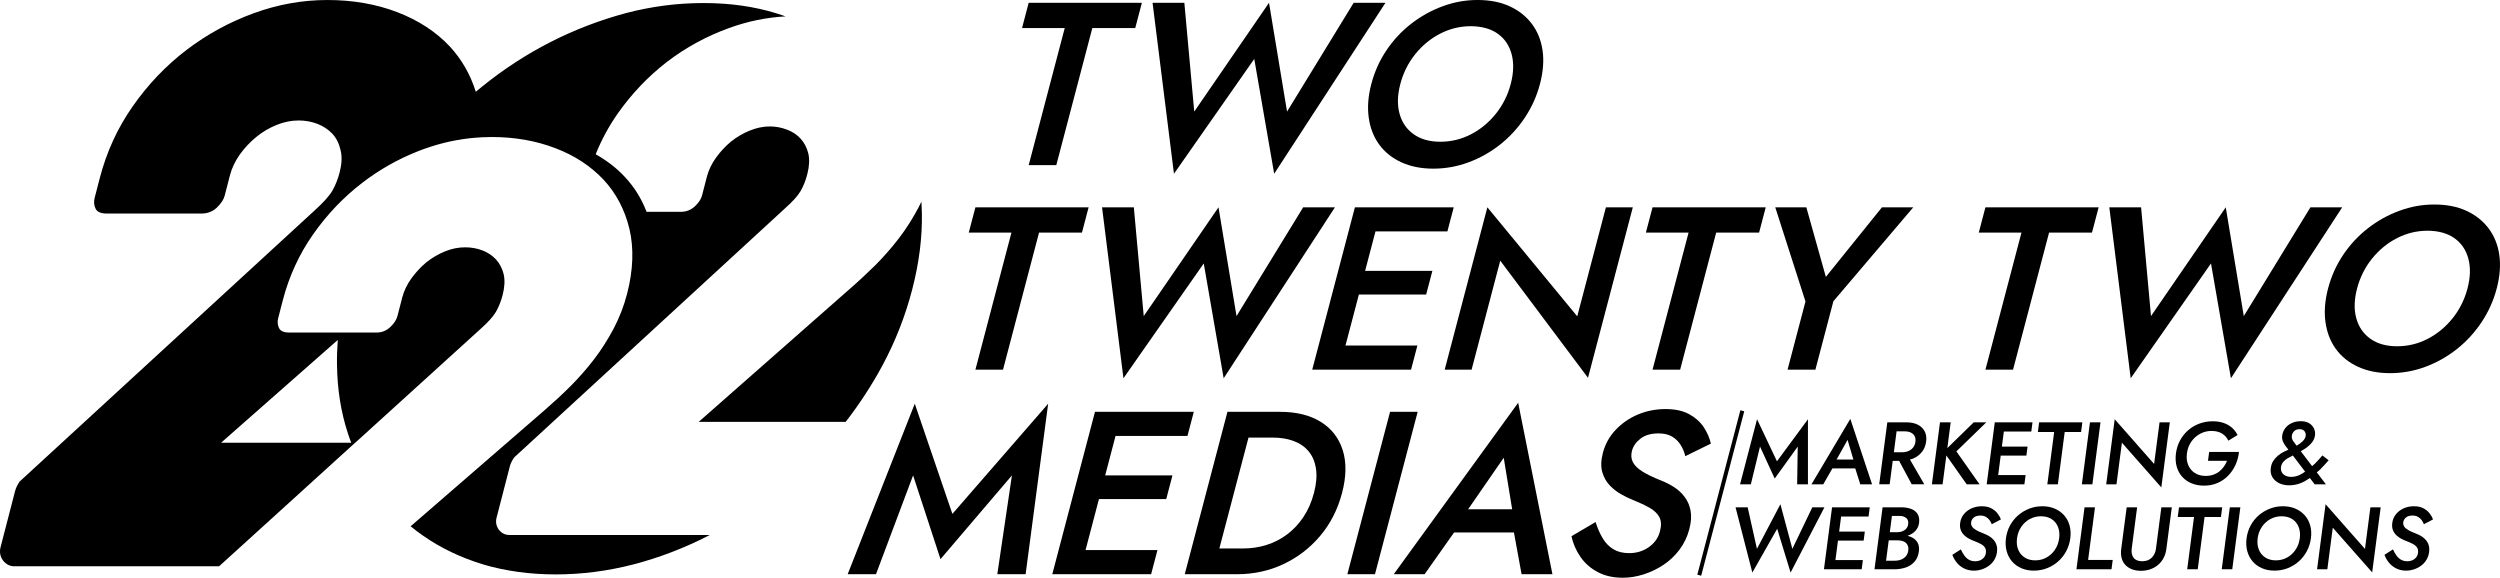
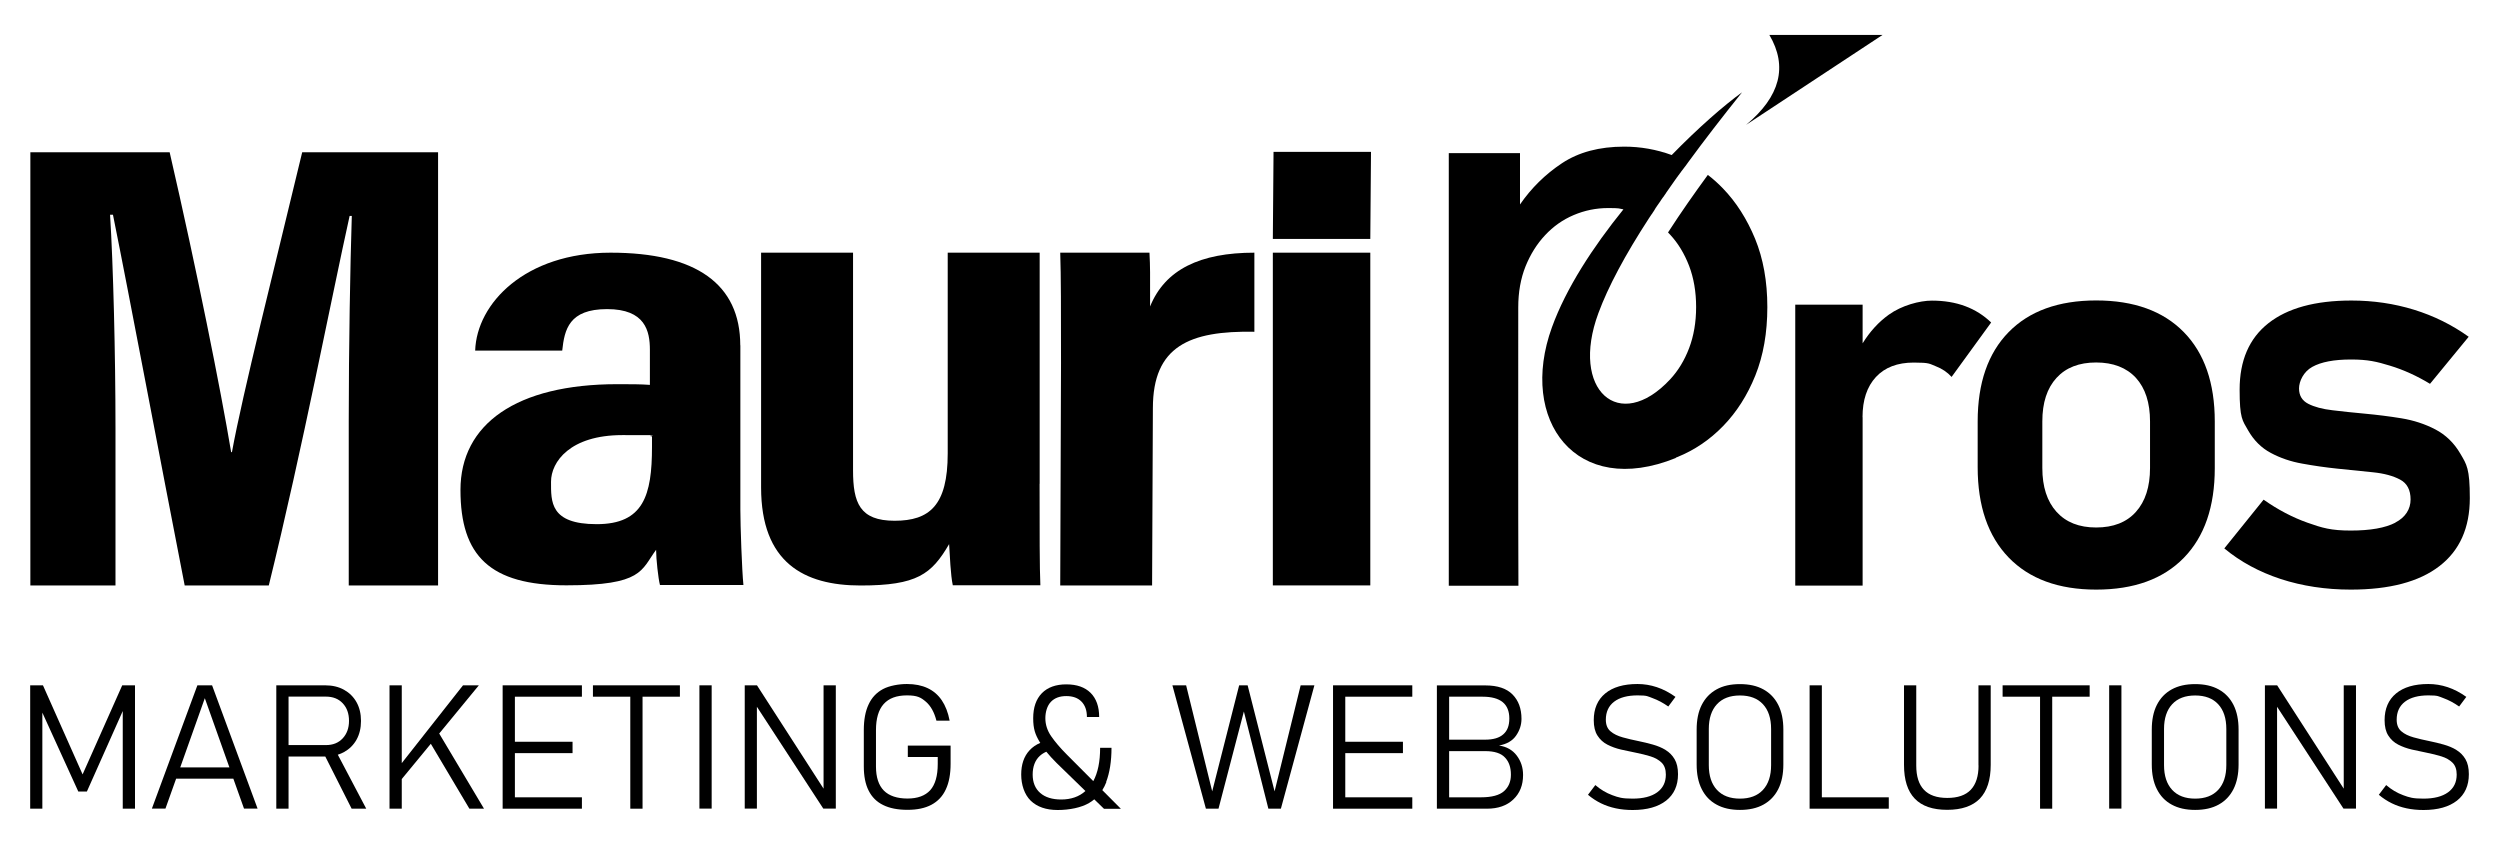
- <svg xmlns="http://www.w3.org/2000/svg" id="Layer_2" viewBox="0 0 2788.42 644.34">
-   <g id="Layer_1-2">
-     <polygon points="1139.95 31.31 1187.56 31.31 1147.36 184.22 1178.15 184.22 1218.35 31.31 1266.21 31.31 1273.63 3.1 1147.36 3.1 1139.95 31.31" />
-     <polygon points="1435.53 124.46 1415.42 3.1 1332.03 124.46 1320.98 3.1 1285.53 3.1 1309.4 193.8 1398.96 65.72 1421.18 193.8 1545.31 3.1 1509.86 3.1 1435.53 124.46" />
-     <path d="M1720.51,56.15c-1.66-11.38-5.67-21.26-12.01-29.63-6.34-8.37-14.59-14.88-24.75-19.54-10.16-4.66-22.06-6.99-35.68-6.99s-26.27,2.33-38.97,6.99c-12.7,4.66-24.41,11.17-35.15,19.54-10.74,8.37-19.93,18.24-27.58,29.63-7.65,11.39-13.27,23.89-16.85,37.52-3.54,13.45-4.5,25.96-2.88,37.52,1.62,11.56,5.5,21.56,11.65,30.01,6.14,8.45,14.37,15.05,24.68,19.79,10.31,4.74,22.19,7.12,35.65,7.12s26.8-2.37,39.52-7.12c12.72-4.74,24.41-11.34,35.09-19.79,10.67-8.45,19.86-18.46,27.55-30.01,7.69-11.55,13.31-24.06,16.85-37.52,3.58-13.62,4.54-26.13,2.88-37.52ZM1668.4,126.91c-7.83,9.75-17.08,17.38-27.75,22.9-10.68,5.52-22.06,8.28-34.13,8.28s-21.79-2.76-29.65-8.28c-7.86-5.52-13.15-13.15-15.84-22.9-2.7-9.74-2.42-20.83.85-33.25s8.81-23.5,16.63-33.25c7.82-9.74,17.12-17.38,27.88-22.9,10.76-5.52,22.1-8.28,34-8.28s22.26,2.76,30.04,8.28c7.77,5.52,12.97,13.16,15.58,22.9,2.61,9.75,2.29,20.83-.98,33.25-3.26,12.42-8.81,23.51-16.63,33.25Z" />
-     <polygon points="1080.52 259.42 1128.13 259.42 1087.93 412.34 1118.72 412.34 1158.92 259.42 1206.79 259.42 1214.2 231.22 1087.94 231.22 1080.52 259.42" />
-     <polygon points="1379.18 352.57 1359.08 231.22 1275.69 352.57 1264.64 231.22 1229.19 231.22 1253.06 421.91 1342.62 293.83 1364.84 421.91 1488.97 231.22 1453.52 231.22 1379.18 352.57" />
-     <polygon points="1530.11 231.22 1511.22 231.22 1463.61 412.34 1482.49 412.34 1493.62 412.34 1573.83 412.34 1580.9 385.43 1500.69 385.43 1515.66 328.51 1590.69 328.51 1597.63 302.11 1522.6 302.11 1534.16 258.13 1614.37 258.13 1621.44 231.22 1541.23 231.22 1530.11 231.22" />
-     <polygon points="1759.21 352.83 1658.96 231.22 1611.35 412.34 1641.36 412.34 1673.33 290.73 1771.2 421.39 1821.19 231.22 1791.18 231.22 1759.21 352.83" />
-     <polygon points="1835.77 259.42 1883.38 259.42 1843.18 412.34 1873.97 412.34 1914.17 259.42 1962.04 259.42 1969.45 231.22 1843.19 231.22 1835.77 259.42" />
-     <polygon points="2036.5 308.84 2014.73 231.22 1980.06 231.22 2013.77 336.27 1993.77 412.34 2024.82 412.34 2044.89 336.01 2134.01 231.22 2099.08 231.22 2036.5 308.84" />
-     <polygon points="2207.07 259.42 2254.68 259.42 2214.48 412.34 2245.27 412.34 2285.47 259.42 2333.34 259.42 2340.75 231.22 2214.48 231.22 2207.07 259.42" />
-     <polygon points="2502.65 352.57 2482.54 231.22 2399.15 352.57 2388.1 231.22 2352.65 231.22 2376.52 421.91 2466.08 293.83 2488.3 421.91 2612.43 231.22 2576.98 231.22 2502.65 352.57" />
-     <path d="M2787.63,284.26c-1.66-11.38-5.67-21.26-12.01-29.63-6.34-8.37-14.59-14.88-24.75-19.54-10.16-4.66-22.06-6.99-35.68-6.99s-26.27,2.33-38.97,6.99c-12.7,4.66-24.41,11.17-35.15,19.54-10.74,8.37-19.93,18.24-27.58,29.63-7.65,11.39-13.27,23.89-16.85,37.52-3.54,13.45-4.5,25.96-2.88,37.52,1.62,11.56,5.5,21.56,11.65,30.01,6.14,8.45,14.37,15.05,24.68,19.79,10.31,4.74,22.19,7.12,35.65,7.12s26.8-2.37,39.52-7.12c12.72-4.74,24.41-11.34,35.09-19.79,10.67-8.45,19.86-18.46,27.55-30.01,7.69-11.55,13.31-24.06,16.85-37.52,3.58-13.62,4.54-26.13,2.88-37.52ZM2735.52,355.03c-7.83,9.75-17.08,17.38-27.75,22.9-10.68,5.52-22.06,8.28-34.13,8.28s-21.79-2.76-29.65-8.28c-7.86-5.52-13.15-13.15-15.84-22.9-2.7-9.74-2.42-20.83.85-33.25,3.26-12.42,8.81-23.5,16.63-33.25,7.82-9.74,17.12-17.38,27.88-22.9,10.76-5.52,22.1-8.28,34-8.28s22.26,2.76,30.04,8.28c7.77,5.52,12.97,13.16,15.58,22.9,2.61,9.75,2.29,20.83-.98,33.25-3.26,12.42-8.81,23.51-16.63,33.25Z" />
-     <polygon points="1062.26 573.18 1020.31 450.28 945.48 640.45 977.05 640.45 1018.44 530.23 1049 623.64 1128.67 530.23 1112.37 640.45 1143.94 640.45 1169.09 450.28 1062.26 573.18" />
-     <polygon points="1240.19 459.33 1221.31 459.33 1173.69 640.45 1192.58 640.45 1203.71 640.45 1283.92 640.45 1290.99 613.54 1210.78 613.54 1225.74 556.62 1300.78 556.62 1307.72 530.23 1232.68 530.23 1244.24 486.24 1324.46 486.24 1331.53 459.33 1251.32 459.33 1240.19 459.33" />
-     <path d="M1473.21,470.59c-12-7.5-27.23-11.26-45.68-11.26h-58.48l-47.61,181.12h58.48c18.46,0,35.66-3.75,51.6-11.26,15.94-7.5,29.62-18.02,41.03-31.57,11.41-13.54,19.52-29.45,24.32-47.74,4.81-18.28,5.06-34.19.78-47.74-4.29-13.54-12.43-24.06-24.43-31.57ZM1453.7,576.8c-5.23,7.76-11.33,14.23-18.3,19.41-6.97,5.18-14.59,9.06-22.86,11.64-8.27,2.59-16.89,3.88-25.86,3.88h-26.65l32.51-123.68h26.65c8.97,0,16.91,1.29,23.82,3.88,6.91,2.59,12.49,6.47,16.73,11.64,4.24,5.17,6.94,11.64,8.09,19.41,1.15,7.76.39,16.73-2.29,26.91-2.68,10.18-6.63,19.15-11.86,26.91Z" />
-     <polygon points="1502.81 640.45 1533.61 640.45 1581.22 459.33 1550.43 459.33 1502.81 640.45" />
-     <path d="M1554.56,640.45h34.41l32.87-46.57h66.75l8.53,46.57h34.41l-38.22-191.21-138.76,191.21ZM1686.62,568.01h-49.11l39.69-57.44,9.42,57.44Z" />
-     <path d="M1885.63,569.56c-1.13-5.86-3.36-11-6.69-15.39-3.33-4.4-7.33-8.06-11.99-11-4.66-2.93-9.42-5.34-14.27-7.24-8.76-3.45-15.72-6.81-20.89-10.09-5.18-3.27-8.7-6.77-10.57-10.48-1.87-3.71-2.2-7.89-.97-12.55,1.36-5.17,4.53-9.7,9.52-13.58,4.99-3.88,11.71-5.82,20.16-5.82,6.04,0,11.03,1.16,14.99,3.49,3.96,2.33,7.15,5.43,9.58,9.32,2.43,3.88,4.17,8.07,5.24,12.55l28.51-13.97c-1.43-6.38-4.09-12.5-7.98-18.37-3.89-5.86-9.31-10.69-16.24-14.49-6.94-3.79-15.75-5.69-26.45-5.69s-21.1,2.03-30.71,6.08c-9.6,4.05-17.87,9.75-24.8,17.08-6.93,7.33-11.66,15.83-14.2,25.49-2.22,8.45-2.48,15.65-.76,21.61,1.71,5.95,4.53,10.96,8.47,15.01,3.94,4.06,8.31,7.42,13.13,10.09,4.82,2.68,9.26,4.79,13.34,6.34,6.86,2.76,12.81,5.56,17.84,8.41,5.03,2.85,8.65,6.3,10.86,10.35,2.21,4.05,2.43,9.44.66,16.17-1.86,7.08-5.97,12.85-12.32,17.34-6.36,4.49-13.67,6.73-21.95,6.73-6.9,0-12.74-1.42-17.51-4.27-4.77-2.85-8.76-6.9-11.94-12.16-3.19-5.26-5.86-11.34-8.01-18.24l-26.92,15.78c1.79,8.28,5.12,15.96,9.99,23.03,4.87,7.07,11.27,12.72,19.22,16.95,7.95,4.22,17.26,6.34,27.96,6.34,7.76,0,15.55-1.25,23.37-3.75,7.81-2.5,15.17-6.04,22.07-10.61,6.89-4.57,12.86-10.22,17.91-16.95,5.04-6.73,8.68-14.32,10.9-22.77,2.09-7.93,2.56-14.83,1.43-20.7Z" />
-     <path d="M246.56,493.83h145.21c-1.36-3.4-2.64-7.11-3.8-10.67-7.7-23.45-11.71-48.83-12.09-75.84-.18-9.22.17-18.6.87-28.14l-130.19,114.64ZM396.09,493.83h0l-151.7,137.77H16.1c-5.12,0-9.38-2.1-12.74-6.47-3.19-4.37-4.14-9.38-2.72-14.88l16.06-62.09c1-3.88,2.77-7.6,5.29-11.16L350.86,234.79c9.62-8.73,16.31-16.01,19.78-21.99,3.51-6.14,6.23-12.94,8.19-20.54,2.43-9.38,2.84-17.79,1-24.9-1.64-7.28-4.69-13.42-9.2-18.27-4.67-4.85-10.15-8.41-16.69-11-6.42-2.43-13.45-3.72-20.81-3.72-8.32,0-16.43,1.62-24.67,5.01-8.04,3.23-15.78,7.76-22.68,13.42-6.91,5.66-13.1,12.29-18.35,19.57-5.13,7.44-8.85,15.04-10.86,22.8l-5.94,22.96c-1.17,4.53-4.06,8.89-8.75,13.42-4.65,4.37-10.36,6.63-17.08,6.63h-105.66c-6.88,0-11.03-1.94-12.62-5.66-1.76-3.72-2.04-7.6-.95-11.8l5.6-21.67c7.57-29.27,19.79-56.11,36.79-80.36,17.04-24.42,37.05-45.44,60.18-63.06,22.93-17.46,47.89-31.05,74.94-40.91,27.05-9.86,54.4-14.71,82.25-14.71s54.38,4.53,77.82,13.58c23.59,9.06,43.18,21.83,58.61,38.32,13.13,14.23,22.87,31.05,28.9,50.45,2.26-1.94,4.48-3.72,6.71-5.5,24.11-19.57,49.71-36.22,76.64-49.96,26.93-13.74,54.98-24.42,83.73-32.18,28.86-7.6,57.68-11.32,86.98-11.32s55.87,3.72,80.8,11.32c3.71,1.13,7.22,2.43,10.77,3.56-21.43,1.13-42.57,5.5-63.42,13.1-24.92,9.06-47.83,21.51-68.78,37.51-21.19,16.33-39.46,35.57-55.11,57.73-9.92,14.23-18.18,29.43-24.56,45.44,12.57,7.11,23.52,15.52,32.78,25.55,10.4,11.16,18.42,24.09,23.95,38.65h38.26c6.08,0,11.27-2.1,15.68-6.14,4.25-4.04,6.89-8.08,7.94-12.13l5.44-21.02c1.88-7.28,5.28-14.23,10.08-21.02,4.76-6.63,10.31-12.61,16.65-17.95,6.46-5.17,13.43-9.22,20.95-12.29,7.36-3.07,14.98-4.69,22.51-4.69,6.72,0,13.11,1.29,19.09,3.56,5.98,2.26,11.07,5.5,15.18,10.03,4.11,4.53,7.01,10.03,8.66,16.65,1.49,6.63,1.12,14.23-1.14,22.96-1.8,6.95-4.19,13.1-7.41,18.76-3.18,5.5-9.22,12.13-18.15,20.05l-301.21,276.99c-2.48,3.4-4.16,6.79-5.04,10.19l-14.76,57.08c-1.3,5.01-.39,9.54,2.57,13.58,3,3.88,6.98,5.82,11.78,5.82h223.49l-1.29.65c-26.97,13.91-54.87,24.58-83.89,32.18-28.82,7.44-57.8,11.16-86.62,11.16s-56.19-3.72-81.16-11.16c-24.77-7.6-47.31-18.27-67.08-32.18-4.77-3.23-9.29-6.79-13.65-10.35l149.61-129.68c9.7-8.41,19.36-17.3,28.63-26.52,9.31-9.38,18.15-19.4,26.35-30.08,8.2-10.67,15.29-21.99,21.79-34.12,6.34-12.13,11.44-25.06,15-38.81,6.9-26.68,7.69-50.77,2.68-72.28-5.16-21.51-14.81-39.94-28.97-55.14-14.2-15.04-31.96-26.84-53.68-35.09-21.56-8.25-45.29-12.45-71.22-12.45-3.84,0-7.73.16-11.61.32h-.32l-.68.16h-2.08l-.2.16h-1.76l-1,.16h-1.12l-.36.16h-1.12l-.52.16h-.96l-1,.16h-1.12l-.84.16h-.32l-.68.16h-.48l-.52.16h-.96l-.84.16h-.16l-1,.16h0l-1,.16h-.32l-.84.16h-.32l-.68.16h-.48l-.52.16h-.64l-.2.16-1,.16h0l-1,.16h-.16l-.84.16h-.32l-.68.16-1,.16h0l-.68.16h-.32l-.84.16h-.16l-1.04.32h0l-1,.16h-.16l-.84.16-.36.16h-.64l-.52.16-.52.16-.68.16h-.16l-1,.16-.04.16-1,.16h0l-1,.16-1.04.32-.36.16h-.64l-.52.16-.36.16-.84.16-.2.16-1,.16h0l-1.04.32h0l-.84.16-.36.16-.68.16-.52.16-.52.16-.68.16-.36.16-.68.16h-.16l-1.04.32h0l-1.04.32h-.16l-.72.32-.52.16-.52.16-.52.16-.52.16-.68.16-.2.16-1,.16-.04.16-1.04.32h0l-.88.32h-.32l-.72.32-.52.16-.52.16-.52.16-.36.16-.88.32h-.16l-.88.32h-.16l-.2.16h-.16l-.2.16h-.32l-.2.16h-.16l-.2.16h-.32l-.2.16h-.16l-.2.16h-.32l-.2.16h-.16l-.2.16h-.16l-.2.16h-.32l-.2.16h-.16l-.2.16h-.16l-.2.16h-.32l-.2.16h-.16l-.2.16h-.16l-.2.16h-.32l-.2.16h-.16l-.2.16h-.16l-.2.16h-.32l-.2.16h0c-21.79,8.73-42.05,20.21-60.82,34.6-21.15,16.17-39.42,35.41-55.11,57.73-15.49,22.15-26.81,46.73-33.76,73.57l-5.14,19.89c-1,3.88-.64,7.44.88,10.83,1.52,3.4,5.39,5.17,11.63,5.17h96.86c6.08,0,11.23-1.94,15.68-6.14,4.25-4.04,6.89-8.08,7.94-12.13l5.44-21.02c1.84-7.11,5.28-14.23,10.08-21.02,4.76-6.63,10.31-12.61,16.65-17.95,6.46-5.17,13.43-9.22,20.95-12.29,7.52-3.07,14.94-4.53,22.46-4.53,6.72,0,13.16,1.13,19.13,3.4,5.98,2.26,11.02,5.66,15.18,10.03,4.11,4.53,7.01,10.03,8.66,16.65,1.49,6.63,1.08,14.39-1.14,22.96-1.8,6.95-4.19,13.1-7.41,18.76-3.18,5.5-9.22,12.13-18.15,20.05l-138.72,125.96ZM1027.73,224.92c.19,4.2.35,8.57.5,12.94.5,27.17-3.14,55.46-10.66,84.57-7.61,29.43-18.61,57.73-33.16,84.89-12.01,22.31-25.78,43.34-41.17,63.22h-163.94l168.3-148.12c9.7-8.41,19.2-17.3,28.63-26.52,9.31-9.38,18.15-19.4,26.35-30.08,8.2-10.67,15.29-21.99,21.79-34.12,1.23-2.26,2.29-4.53,3.36-6.79h0Z" />
-     <polygon points="1963.07 498.12 1979.45 533.77 2005.13 498.12 2004.48 540.18 2016.52 540.18 2016.53 467.61 1981.96 514.51 1959.75 467.61 1940.79 540.18 1952.83 540.18 1963.07 498.12" />
-     <path d="M2020.48,540.18h13.13l10.2-17.77h25.47l5.61,17.77h13.13l-24.24-72.97-43.31,72.97ZM2067.22,512.53h-18.74l12.24-21.92,6.49,21.92Z" />
-     <path d="M2143.82,503.85c2.46-3.23,3.98-7.01,4.54-11.36.57-4.34.04-8.11-1.59-11.31-1.62-3.19-4.18-5.68-7.66-7.46-3.49-1.78-7.73-2.67-12.74-2.67h-21.32l-9.03,69.12h11.65l3.42-26.17h7.12l14.05,26.17h14.02l-15.98-27.6c1.31-.38,2.67-.68,3.9-1.23,3.95-1.78,7.16-4.28,9.62-7.5ZM2128.67,503.05c-2.13.92-4.51,1.38-7.14,1.38h-9.18l3.04-23.3h9.18c2.63,0,4.89.46,6.79,1.38,1.89.92,3.27,2.24,4.17,3.95.89,1.71,1.18,3.82.86,6.32-.32,2.44-1.15,4.53-2.5,6.27-1.35,1.75-3.08,3.08-5.21,4Z" />
-     <polygon points="2193.58 540.18 2207.9 540.18 2182.08 503.45 2215.44 471.06 2201.42 471.06 2171.99 499.77 2175.74 471.06 2163.8 471.06 2154.77 540.18 2166.71 540.18 2170.92 508.01 2193.58 540.18" />
-     <polygon points="2227.34 540.18 2257.95 540.18 2259.3 529.91 2228.69 529.91 2231.53 508.19 2260.16 508.19 2261.48 498.12 2232.84 498.12 2235.03 481.33 2265.65 481.33 2266.98 471.06 2236.37 471.06 2232.13 471.06 2224.92 471.06 2215.89 540.18 2223.1 540.18 2227.34 540.18" />
-     <polygon points="2274.39 471.06 2272.99 481.82 2291.15 481.82 2283.53 540.18 2295.28 540.18 2302.91 481.82 2321.18 481.82 2322.58 471.06 2274.39 471.06" />
-     <polygon points="2342.82 471.06 2331.07 471.06 2322.04 540.18 2333.79 540.18 2342.82 471.06" />
-     <polygon points="2420.14 471.06 2408.69 471.06 2402.62 517.47 2358.68 467.61 2349.19 540.18 2360.65 540.18 2366.71 493.77 2410.66 543.64 2420.14 471.06" />
-     <path d="M2444.34,539.05c4.18,1.75,8.88,2.62,14.07,2.62,5.46,0,10.48-1,15.06-3.01,4.58-2.01,8.54-4.75,11.89-8.24,3.35-3.49,6.04-7.49,8.08-12,2.04-4.51,3.33-9.3,3.85-14.37h-33.27l-1.29,9.88h21.24c-.9,2.3-2.07,4.48-3.52,6.52-1.45,2.04-3.17,3.85-5.15,5.43s-4.25,2.8-6.8,3.66c-2.55.86-5.37,1.28-8.47,1.28-4.54,0-8.48-1.05-11.83-3.16-3.34-2.11-5.84-5.05-7.48-8.84-1.64-3.79-2.14-8.18-1.49-13.18.66-5.07,2.32-9.46,4.98-13.18,2.65-3.72,5.93-6.61,9.82-8.69,3.89-2.07,8.07-3.11,12.55-3.11,4.81,0,8.77.99,11.91,2.96,3.13,1.97,5.43,4.61,6.91,7.9l10.31-6.32c-1.62-3.22-3.75-5.97-6.38-8.25-2.63-2.27-5.71-4.01-9.24-5.23-3.53-1.22-7.56-1.83-12.11-1.83-5.2,0-10.13.86-14.8,2.57-4.67,1.71-8.84,4.16-12.51,7.36-3.67,3.19-6.7,6.98-9.08,11.36-2.38,4.38-3.92,9.2-4.61,14.47-.69,5.27-.43,10.11.77,14.52,1.2,4.41,3.22,8.23,6.06,11.45,2.84,3.23,6.34,5.71,10.53,7.45Z" />
-     <path d="M2584.13,526.84c1.32-1.19,2.75-2.2,4.01-3.49,3.23-3.32,6.28-6.67,9.16-10.02l-7.01-5.33c-2.65,3.16-5.38,6.17-8.19,9.04-1.06,1.08-2.17,1.89-3.25,2.88l-12.63-16.6c1.76-1.05,3.57-2.1,5.05-3.11,2.1-1.45,3.9-2.93,5.42-4.44,1.51-1.51,2.73-3.09,3.63-4.74.9-1.65,1.48-3.42,1.73-5.33.37-2.76,0-5.35-1.11-7.75-1.1-2.4-2.89-4.36-5.35-5.88-2.47-1.51-5.61-2.27-9.43-2.27s-7.02.69-10,2.07c-2.99,1.38-5.4,3.29-7.27,5.73-1.86,2.43-3,5.17-3.39,8.2-.31,2.44-.03,4.67.85,6.71.89,2.04,2,3.9,3.37,5.58,1,1.24,1.84,2.34,2.67,3.45-1.84.79-3.7,1.65-5.65,2.67-2.19,1.15-4.26,2.55-6.22,4.2-1.96,1.65-3.65,3.57-5.05,5.78-1.41,2.21-2.31,4.79-2.7,7.75-.52,4.02.09,7.47,1.86,10.37,1.75,2.9,4.28,5.12,7.56,6.67,3.29,1.54,6.94,2.32,10.96,2.32,4.61,0,8.96-.82,13.05-2.47,3.59-1.44,6.94-3.44,10.17-5.67l5.35,7.05h12.54l-10.16-13.34ZM2558.94,480.79c1.53-1.42,3.55-2.12,6.06-2.12,1.65,0,2.98.35,4.01,1.04,1.03.69,1.78,1.6,2.26,2.72.48,1.12.63,2.4.43,3.85-.27,2.04-1.56,4.17-3.89,6.37-1.64,1.55-3.82,3.03-6.26,4.47-1.23-1.66-2.5-3.37-3.52-4.76-1.48-2.01-2.09-4.07-1.82-6.17.29-2.17,1.2-3.97,2.73-5.38ZM2564.62,529.91c-3,1.32-6.02,1.98-9.05,1.98-2.5,0-4.65-.44-6.44-1.33-1.8-.89-3.14-2.16-4.05-3.8-.9-1.64-1.21-3.52-.94-5.63.3-2.3,1.13-4.26,2.5-5.88,1.36-1.61,3.04-3.01,5.04-4.2,1.83-1.08,3.74-2.06,5.71-2.98l13.67,18.01c-2.14,1.42-4.26,2.87-6.44,3.82Z" />
-     <polygon points="1999.15 612.16 1985.8 562.4 1959.64 612.16 1949.3 565.85 1935.77 565.85 1954.51 638.63 1982.22 589.75 1997.17 638.63 2034.91 565.85 2021.39 565.85 1999.15 612.16" />
-     <polygon points="2050.62 565.85 2043.41 565.85 2034.37 634.97 2041.59 634.97 2045.83 634.97 2076.44 634.97 2077.79 624.7 2047.18 624.7 2050.01 602.98 2078.65 602.98 2079.97 592.91 2051.33 592.91 2053.52 576.12 2084.13 576.12 2085.47 565.85 2054.86 565.85 2050.62 565.85" />
-     <path d="M2134.68,600.71c-2.01-1.43-4.4-2.43-7.07-3.16.12-.04.26-.05.38-.1,3.49-1.25,6.33-3.08,8.52-5.48,2.19-2.4,3.51-5.32,3.96-8.74.51-3.95,0-7.21-1.54-9.78-1.54-2.57-3.9-4.48-7.06-5.73-3.16-1.25-6.92-1.88-11.25-1.88h-20.84l-9.03,69.12h22.02c4.87,0,9.26-.71,13.17-2.12,3.9-1.41,7.12-3.6,9.64-6.57,2.53-2.96,4.09-6.71,4.69-11.26.42-3.29.14-6.12-.87-8.49-1.01-2.37-2.58-4.31-4.72-5.83ZM2118.59,575.43c3.22,0,5.75.79,7.59,2.37,1.83,1.58,2.56,3.82,2.18,6.71-.25,1.91-.93,3.54-2.02,4.89-1.1,1.35-2.51,2.39-4.25,3.11-1.74.72-3.7,1.09-5.87,1.09h-8.39l2.37-18.17h8.39ZM2125.86,620.26c-1.4,1.71-3.18,3-5.34,3.85-2.15.86-4.55,1.28-7.18,1.28h-9.68l2.97-22.71h9.67c1.98,0,3.76.21,5.35.64,1.59.43,2.93,1.12,4.02,2.07,1.09.95,1.89,2.14,2.4,3.56.51,1.42.64,3.04.4,4.89-.33,2.57-1.21,4.71-2.62,6.42Z" />
-     <path d="M2208.89,575.04c2.3,0,4.27.44,5.89,1.33,1.63.89,3.01,2.07,4.13,3.55,1.13,1.48,2.01,3.08,2.64,4.79l10.17-5.33c-.87-2.44-2.19-4.77-3.97-7.01s-4.09-4.08-6.92-5.53c-2.84-1.45-6.31-2.17-10.38-2.17s-7.95.77-11.42,2.32c-3.46,1.55-6.32,3.72-8.6,6.52-2.28,2.8-3.66,6.04-4.13,9.73-.43,3.23-.16,5.97.79,8.25.96,2.27,2.28,4.18,3.99,5.73,1.7,1.55,3.55,2.83,5.52,3.85,1.98,1.02,3.78,1.83,5.41,2.42,2.76,1.05,5.17,2.12,7.23,3.21,2.07,1.09,3.62,2.4,4.67,3.95,1.05,1.55,1.4,3.6,1.07,6.17-.36,2.7-1.63,4.91-3.83,6.62-2.19,1.71-4.87,2.57-8.03,2.57-2.63,0-4.93-.54-6.9-1.63-1.97-1.09-3.69-2.63-5.17-4.64-1.48-2.01-2.81-4.33-3.98-6.96l-9.47,6.02c1.1,3.16,2.76,6.09,4.97,8.79,2.21,2.7,4.94,4.86,8.19,6.47,3.24,1.61,6.9,2.42,10.99,2.42,2.97,0,5.87-.48,8.73-1.43,2.86-.95,5.48-2.3,7.89-4.05,2.4-1.74,4.39-3.9,5.98-6.47,1.59-2.57,2.59-5.46,3.01-8.69.39-3.03.23-5.66-.5-7.9-.73-2.24-1.84-4.2-3.33-5.88-1.5-1.68-3.21-3.08-5.14-4.2-1.92-1.12-3.86-2.04-5.81-2.77-3.52-1.32-6.34-2.6-8.48-3.85-2.14-1.25-3.66-2.58-4.56-4-.9-1.42-1.23-3.01-1-4.79.26-1.98,1.24-3.7,2.94-5.18,1.71-1.48,4.17-2.22,7.4-2.22Z" />
-     <path d="M2302.29,574.79c-2.85-3.19-6.32-5.68-10.43-7.46-4.11-1.78-8.77-2.67-13.97-2.67s-9.9.89-14.52,2.67c-4.61,1.78-8.75,4.26-12.43,7.46-3.68,3.19-6.68,6.96-9.04,11.31-2.34,4.34-3.86,9.12-4.54,14.32-.67,5.14-.41,9.91.8,14.32,1.2,4.41,3.19,8.23,5.95,11.45,2.77,3.23,6.25,5.74,10.42,7.56,4.17,1.81,8.83,2.71,13.96,2.71s10.11-.9,14.72-2.71c4.62-1.81,8.75-4.33,12.39-7.56,3.65-3.22,6.65-7.04,9-11.45,2.35-4.41,3.86-9.18,4.54-14.32.68-5.2.41-9.97-.8-14.32-1.21-4.34-3.24-8.11-6.07-11.31ZM2292.05,613.1c-2.5,3.72-5.64,6.63-9.44,8.74-3.8,2.11-8,3.16-12.6,3.16s-8.45-1.05-11.74-3.16c-3.28-2.11-5.68-5.02-7.2-8.74-1.53-3.72-1.97-7.95-1.36-12.69.62-4.74,2.17-8.97,4.67-12.69,2.49-3.72,5.66-6.63,9.48-8.74,3.83-2.1,8.02-3.16,12.56-3.16s8.63,1.06,11.88,3.16c3.25,2.11,5.62,5.02,7.11,8.74,1.49,3.72,1.92,7.95,1.31,12.69-.62,4.74-2.18,8.97-4.67,12.69Z" />
-     <polygon points="2336.68 565.85 2325.03 565.85 2315.99 634.97 2355.1 634.97 2356.46 624.51 2329.02 624.51 2336.68 565.85" />
-     <path d="M2404.74,611.77c-.56,4.28-2.16,7.72-4.81,10.32-2.65,2.6-6.17,3.9-10.59,3.9s-7.68-1.3-9.61-3.9c-1.94-2.6-2.62-6.04-2.06-10.32l6-45.92h-11.65l-6.07,46.41c-.5,3.82-.35,7.23.44,10.22.8,3,2.19,5.55,4.19,7.65,1.99,2.11,4.46,3.72,7.41,4.84,2.95,1.12,6.27,1.68,9.95,1.68s7.16-.56,10.39-1.68c3.24-1.12,6.12-2.73,8.63-4.84,2.51-2.11,4.57-4.66,6.18-7.65,1.61-3,2.67-6.4,3.16-10.22l6.06-46.41h-11.65l-6,45.92Z" />
-     <polygon points="2428.98 576.62 2447.15 576.62 2439.52 634.97 2451.28 634.97 2458.9 576.62 2477.17 576.62 2478.58 565.85 2430.39 565.85 2428.98 576.62" />
-     <polygon points="2478.04 634.97 2489.79 634.97 2498.82 565.85 2487.07 565.85 2478.04 634.97" />
-     <path d="M2570.68,574.79c-2.85-3.19-6.32-5.68-10.43-7.46-4.12-1.78-8.78-2.67-13.97-2.67s-9.91.89-14.52,2.67c-4.61,1.78-8.76,4.26-12.44,7.46-3.67,3.19-6.68,6.96-9.03,11.31-2.34,4.34-3.86,9.12-4.54,14.32-.67,5.14-.41,9.91.79,14.32,1.2,4.41,3.19,8.23,5.96,11.45,2.77,3.23,6.25,5.74,10.42,7.56,4.17,1.81,8.82,2.71,13.96,2.71s10.1-.9,14.72-2.71c4.61-1.81,8.75-4.33,12.39-7.56,3.64-3.22,6.64-7.04,9-11.45,2.35-4.41,3.87-9.18,4.54-14.32.68-5.2.42-9.97-.79-14.32-1.21-4.34-3.24-8.11-6.07-11.31ZM2560.43,613.1c-2.49,3.72-5.64,6.63-9.44,8.74-3.8,2.11-8,3.16-12.6,3.16s-8.45-1.05-11.73-3.16c-3.28-2.11-5.68-5.02-7.2-8.74-1.52-3.72-1.97-7.95-1.35-12.69.62-4.74,2.17-8.97,4.67-12.69,2.49-3.72,5.66-6.63,9.48-8.74,3.83-2.1,8.01-3.16,12.56-3.16s8.63,1.06,11.88,3.16c3.25,2.11,5.61,5.02,7.1,8.74,1.49,3.72,1.93,7.95,1.31,12.69-.62,4.74-2.17,8.97-4.67,12.69Z" />
-     <polygon points="2637.81 612.26 2593.87 562.4 2584.38 634.97 2595.84 634.97 2601.9 588.56 2645.85 638.43 2655.33 565.85 2643.87 565.85 2637.81 612.26" />
-     <path d="M2705.5,602.04c-1.49-1.68-3.2-3.08-5.12-4.2-1.93-1.12-3.87-2.04-5.81-2.77-3.52-1.32-6.34-2.6-8.48-3.85-2.14-1.25-3.66-2.58-4.56-4-.9-1.42-1.23-3.01-1-4.79.26-1.98,1.24-3.7,2.94-5.18,1.71-1.48,4.17-2.22,7.4-2.22,2.3,0,4.27.44,5.89,1.33,1.63.89,3.01,2.07,4.13,3.55,1.12,1.48,2,3.08,2.63,4.79l10.17-5.33c-.86-2.44-2.19-4.77-3.97-7.01s-4.09-4.08-6.92-5.53c-2.84-1.45-6.3-2.17-10.38-2.17s-7.95.77-11.41,2.32c-3.46,1.55-6.33,3.72-8.6,6.52-2.28,2.8-3.66,6.04-4.14,9.73-.41,3.23-.15,5.97.8,8.25s2.29,4.18,3.99,5.73c1.7,1.55,3.55,2.83,5.52,3.85,1.98,1.02,3.78,1.83,5.42,2.42,2.75,1.05,5.16,2.12,7.23,3.21,2.06,1.09,3.61,2.4,4.66,3.95,1.05,1.55,1.4,3.6,1.07,6.17-.36,2.7-1.63,4.91-3.83,6.62-2.19,1.71-4.87,2.57-8.03,2.57-2.63,0-4.93-.54-6.9-1.63-1.97-1.09-3.69-2.63-5.17-4.64-1.48-2.01-2.81-4.33-3.97-6.96l-9.48,6.02c1.1,3.16,2.76,6.09,4.97,8.79,2.22,2.7,4.95,4.86,8.19,6.47,3.24,1.61,6.91,2.42,10.99,2.42,2.97,0,5.87-.48,8.73-1.43,2.86-.95,5.49-2.3,7.89-4.05,2.4-1.74,4.39-3.9,5.98-6.47,1.58-2.57,2.59-5.46,3.01-8.69.4-3.03.23-5.66-.5-7.9-.73-2.24-1.84-4.2-3.33-5.88Z" />
-     <polyline points="1945.47 458.74 1941.15 457.61 1893.14 641 1897.46 642.13" />
-   </g>
+ <svg xmlns="http://www.w3.org/2000/svg" id="Layer_2" version="1.1" viewBox="0 0 2857.4 965.6">
+   <path d="M402.1,246.8c-1.8,55.5-3.5,150.8-3.5,234.2v188.2h102.1V174h-155.3c-31,129.3-68.3,276.5-80.3,342.8h-.9c-11.9-71.3-39.2-207.8-70.3-342.8H34.7v495.2h97.3v-179.9c0-84.4-2.6-186.8-6.2-243.9h3.3c19.1,94.5,53.2,276.4,82,423.8h96.1c38.9-158.2,71.8-329.6,92.4-422.4h2.4Z" />
+   <path d="M846.1,394.8c0-70.2-50.6-106-148.2-106s-153,57.8-154.8,111.9h99.5c2.6-24.1,7.7-47.4,51.3-47.4s48.9,25.1,48.9,46.5v40.1c-10.3-.8-21.9-.8-37.2-.8-115.4,0-179.3,45.6-179.3,120.9s33.6,109,121.1,109,85.2-17.2,102.5-40.6c0,10.6,2.5,33,4.4,40.2h95.4c-1.7-16.6-3.5-68-3.5-86.1v-187.9ZM745.2,510.7c0,55.5-9.7,88.4-63.2,88.4s-52.2-25.8-52.2-48.5,21.7-53.3,81.5-53.3,23.3,0,33.9,1.5v11.9Z" />
+   <path d="M1188.3,552.9v-264.1h-105.1v229.5c0,59.4-20.8,76.9-60.7,76.9s-47.5-20.6-47.5-57.5v-248.9h-105.1v268.3c0,85.9,49,112.1,113.7,112.1s81.1-12.9,101.2-47.3c.8,12.6,1.7,35.6,4.2,47h100.1c-.9-19.2-.9-61.5-.9-115.9Z" />
+   <path d="M1433.7,379.2v-90.4c-61.9,0-102.1,19.2-119.2,61.5,0-39.6.2-44-.7-61.5h-102c.9,26.6.9,65.3.9,126.7l-.9,253.7h105l.9-202.7c0-70.7,41.7-88.7,116.1-87.3Z" />
+   <polygon points="1567 173.6 1455.6 173.6 1454.8 273.1 1566.2 273.1 1567 173.6" />
+   <rect x="1454.8" y="288.8" width="111.4" height="380.3" />
+   <path d="M1915.3,523.1l.8-.3.8-.3c19.8-8,37.4-19.9,52.7-35.7,15.3-15.8,27.6-35,36.7-57.7,9.1-22.7,13.7-48.7,13.7-78.1s-4.7-55.4-14-78.1c-9.4-22.7-21.6-41.9-36.9-57.7-5.4-5.6-11.1-10.7-17.1-15.3-15.5,21.2-30.6,42.7-44.8,64.7-.3.4-.5.8-.7,1.1.8.8,1.6,1.7,2.4,2.5,9.1,9.8,16.3,21.7,21.7,35.7,5.3,14,8,29.7,8,47s-2.7,33-8,47c-5.3,14-12.6,25.9-21.7,35.7-58.2,62.4-114.6,12.3-82-75.7,11.1-30.1,30.4-66.3,57.9-108.6l.6-.9.6-.9.6-.9.5-.7v-.2c.1,0,.8-.9.8-.9l.6-.9.6-1,1.3-1.9.6-1,.6-1,.6-1v-.2c.1,0,.7-.8.7-.8l.6-1,.7-1,.7-1,.3-.4.4-.6.7-1,.7-1,.7-1,.4-.6.2-.4.7-1,.7-1,.7-1,.6-.8h.1c0-.1.7-1.1.7-1.1l.7-1,.7-1,.7-1h0c0,0,.6-1,.6-1l.7-1,.7-1,.7-1,.2-.3.5-.7.7-1,.7-1,.7-1,.3-.5.4-.5.7-1,.7-1,.7-1,.5-.7.2-.3.7-1,.7-1,.7-1,.7-.9h0c0,0,.7-1.1.7-1.1l.8-1,.7-1,.7-1h.1c0-.1.7-1,.7-1l.7-1,.8-1,.7-1.1.3-.3.5-.7.8-1,.8-1.1.8-1,.4-.6.4-.5.8-1,2.1-2.9.2-.3.8-1.1c18.3-25,38.9-51.7,61.6-80-20.8,15.1-49.9,40.4-80.4,71.7-17.5-6.4-35.7-9.6-54.3-9.6-28.4,0-52,6.3-71.2,19-19.1,12.7-35,28.4-47.9,47.1v-58.7h-81.4v494.5h79.6c-.4-94-.2-221.9-.2-317.5v-.8c0-17.3,2.8-32.9,8.3-46.7,5.6-13.8,13-25.7,22.4-35.7,9.3-10,20.2-17.7,32.7-23,12.5-5.3,25.6-8,39.4-8s11.8.5,17.4,1.5c-34.6,42.8-65.5,90-81.7,134.8-38.6,106.4,27.7,195.6,141.7,149.3Z" />
+   <path d="M2022.3,39.9c21.3,36.1,12.4,70.4-26.6,102.8l156-102.8h-129.4Z" />
+   <path d="M2128.8,476.8c0-19.6,5.1-34.9,15.3-45.9,10.2-11,24.6-16.5,43.2-16.5s17.9,1.4,25.2,4.2c7.3,2.8,13.3,6.9,18.1,12.2l45.2-62.2c-8.5-8.2-18.4-14.5-29.7-18.7-11.3-4.2-24-6.3-38-6.3s-34.4,5.4-49.3,16.1c-11.7,8.4-21.6,19.3-29.9,32.7v-44.2h-77v321.1h77v-192.4Z" />
+   <path d="M2531.4,534.9v-53.2c0-43.9-11.8-78-35.4-102.1-23.6-24.1-57-36.2-100.1-36.2s-76.5,12.1-100.1,36.2c-23.6,24.1-35.4,58.2-35.4,102.1v52.3c0,44.3,11.8,78.7,35.4,103.2,23.6,24.4,57,36.7,100.1,36.7s76.5-12.1,100.1-36.3c23.6-24.2,35.4-58.4,35.4-102.5ZM2457.4,534.9c0,21.4-5.4,38.2-16.1,50.1-10.7,12-25.9,17.9-45.5,17.9s-34.5-6-45.3-17.9c-10.8-12-16.2-28.7-16.2-50.1v-53.2c0-21.4,5.4-38,16.2-49.8,10.8-11.8,25.9-17.6,45.3-17.6s34.7,5.9,45.5,17.6c10.7,11.8,16.1,28.4,16.1,49.8v53.2Z" />
+   <path d="M2738,597.3c-11.7,6.1-28.7,9.1-51.2,9.1s-32.6-3-49.5-9c-16.9-6-33.6-14.7-50.1-26.3l-44.9,55.7c18.4,15.3,39.9,26.9,64.5,35,24.6,8,51.3,12.1,80,12.1,44.3,0,78.1-8.9,101.3-26.8,23.2-17.8,34.8-43.8,34.8-77.8s-3.6-38.4-10.8-50.7c-7.2-12.4-16.8-21.6-28.6-27.8-11.9-6.2-24.8-10.4-38.8-12.7-14-2.3-27.9-4-41.8-5.3-13.2-1.2-25.5-2.5-37-3.9-11.4-1.3-20.7-3.8-27.7-7.4-7-3.6-10.5-9.4-10.5-17.5s5.1-19.2,15.2-24.7c10.1-5.6,24.8-8.4,44.2-8.4s29.3,2.4,44.7,7.1c15.4,4.7,30.6,11.6,45.6,20.7l44.2-53.8c-19-13.6-39.8-23.9-62.5-30.9-22.7-7-46.5-10.5-71.5-10.5-41.5,0-73.1,8.7-95,26-21.9,17.3-32.8,42.6-32.8,75.8s3.2,35.1,9.7,46.6c6.5,11.4,15.2,20.1,26,25.8,10.8,5.8,22.8,9.9,35.9,12.2,13.1,2.4,26.3,4.3,39.7,5.7,14.6,1.4,28.4,2.8,41.1,4.2,12.8,1.3,23.1,4.1,31.1,8.4,7.9,4.2,11.9,11.8,11.9,22.7s-5.8,20.4-17.5,26.4Z" />
+   <polygon points="94.4 885.1 49.1 783.3 34.5 783.3 34.5 924.3 48.4 924.3 48.4 814.5 89.5 904.7 99.3 904.7 140.3 812.7 140.3 924.3 154.3 924.3 154.3 783.3 139.7 783.3 94.4 885.1" />
+   <path d="M225.6,783.3l-52,140.9h15.5l12.2-34.2h65.4l12.2,34.2h15.5l-52-140.9h-16.9ZM206,877.1l28.1-79.1,28.1,79.1h-56.2Z" />
+   <path d="M393.2,859.6c6.1-3.4,10.9-8.1,14.3-14.2,3.4-6.1,5.1-13.2,5.1-21.4s-1.7-15.3-5.1-21.4c-3.4-6.1-8.2-10.8-14.3-14.2-6.1-3.4-13.3-5.1-21.5-5.1h-55.9v141h14v-59.6h42s0,0,0,0l30.1,59.6h16.7l-32.5-61.7c2.5-.8,4.9-1.8,7.1-3ZM329.8,796.2h42.7c8,0,14.4,2.5,19.2,7.6,4.8,5.1,7.2,11.8,7.2,20.1,0,8.3-2.5,15-7.3,20.1-4.8,5.1-11.1,7.6-19.1,7.6h-42.7v-55.4Z" />
+   <polygon points="547.3 783.3 529.2 783.3 459.2 872.2 459.2 783.3 445.2 783.3 445.2 924.3 459.2 924.3 459.2 890.4 492.4 850.1 536.5 924.3 553.2 924.3 502 838.4 547.3 783.3" />
+   <polygon points="584.1 783.3 574.5 783.3 574.5 924.3 584.1 924.3 588.5 924.3 665.1 924.3 665.1 911.3 588.5 911.3 588.5 860.8 654.4 860.8 654.4 847.8 588.5 847.8 588.5 796.3 665.1 796.3 665.1 783.3 588.5 783.3 584.1 783.3" />
+   <polygon points="677.7 796.3 720.4 796.3 720.4 924.3 734.4 924.3 734.4 796.3 777.1 796.3 777.1 783.3 677.7 783.3 677.7 796.3" />
+   <rect x="799.4" y="783.3" width="14" height="140.9" />
+   <polygon points="941.3 901.4 865.2 783.3 851.2 783.3 851.2 924.2 865.1 924.2 865.1 807.8 941 924.2 955.3 924.2 955.3 783.3 941.3 783.3 941.3 901.4" />
+   <path d="M1037.7,865.2h34.1v8c0,13.6-2.9,23.6-8.6,30-5.8,6.3-14.4,9.5-26,9.5s-21-3-27-9.1c-6-6.1-9-15.3-9-27.5v-41.6c0-13.2,2.9-23.2,8.8-29.8,5.9-6.6,14.7-9.9,26.6-9.9s16,2.4,21.6,7.2c5.6,4.8,9.6,12,12.1,21.7h15.1c-1.8-9.4-4.8-17.1-9-23.3-4.2-6.2-9.6-10.8-16.2-13.9-6.6-3.1-14.4-4.7-23.6-4.7s-20.1,1.9-27.4,5.8c-7.3,3.9-12.8,9.7-16.4,17.5-3.7,7.8-5.5,17.6-5.5,29.3v41.6c0,11,1.8,20.3,5.5,27.6,3.7,7.4,9.2,12.9,16.6,16.5,7.4,3.7,16.7,5.5,27.8,5.5s20.1-1.9,27.4-5.8c7.3-3.9,12.8-9.7,16.4-17.5,3.7-7.8,5.5-17.6,5.5-29.4v-20.7h-48.9v13Z" />
+   <path d="M1264.3,893.7c4-10.5,6.1-23.5,6.1-39h-13c0,15.8-2.6,28.5-7.8,38.1l-30.2-30.3c-7.6-7.6-13.6-14.7-18-21.1-4.4-6.4-6.6-13.3-6.6-20.5s2.1-14.3,6.3-18.7c4.2-4.4,10-6.6,17.6-6.6s13.3,2.1,17.4,6.3c4.1,4.2,6.2,10,6.2,17.6h14c0-11.9-3.3-21.1-9.8-27.6-6.6-6.5-15.8-9.7-27.8-9.7s-21.3,3.4-27.9,10.1c-6.6,6.8-9.9,16.3-9.9,28.6s2.4,18.6,7.1,26.6c.3.5.6,1,1,1.6-4.8,2-8.9,4.8-12.3,8.5-6.4,6.9-9.5,16.2-9.5,27.7s3.6,22.8,10.9,29.9c7.3,7,17.5,10.6,30.8,10.6s27-2.7,36-8.1c2.1-1.2,4-2.6,5.8-4.1l11.1,10.8h19.3l-21.2-21.3c1.8-2.8,3.3-5.9,4.6-9.2ZM1213,913.8c-10.3,0-18.4-2.5-24.1-7.5-5.7-5-8.6-12-8.6-21s2.7-16.3,8.1-21.3c2.2-2,4.7-3.6,7.5-4.8,3.4,4.2,7.4,8.5,11.8,12.9l32.9,32c-7.2,6.5-16.5,9.7-27.8,9.7Z" />
+   <polygon points="1456.8 904.5 1426 783.3 1416.3 783.3 1385.5 904.5 1355.7 783.3 1340 783.3 1378.3 924.3 1392.7 924.3 1421.7 813.2 1449.7 924.3 1464 924.3 1502.3 783.3 1486.6 783.3 1456.8 904.5" />
+   <polygon points="1533.2 783.3 1523.6 783.3 1523.6 924.3 1533.2 924.3 1537.6 924.3 1614.2 924.3 1614.2 911.3 1537.6 911.3 1537.6 860.8 1603.5 860.8 1603.5 847.8 1537.6 847.8 1537.6 796.3 1614.2 796.3 1614.2 783.3 1537.6 783.3 1533.2 783.3" />
+   <path d="M1713.3,852.1c8.9-1.6,15.4-5.4,19.5-11.3,4.1-5.9,6.2-12.3,6.2-19.2,0-11.6-3.4-20.9-10.2-27.8-6.8-6.9-17.1-10.4-31-10.4h-55.5v140.9h57.2c12.7,0,22.8-3.5,30.2-10.6,7.4-7,11.1-16.3,11.1-27.8v-.3c0-8.3-2.4-15.6-7.2-22-4.8-6.4-11.6-10.2-20.3-11.5ZM1694.7,796.3c10.1,0,17.7,2.1,22.8,6.2,5,4.1,7.6,10.4,7.6,18.7s-2.3,14.1-6.9,18.1c-4.6,4.1-11.5,6.1-20.7,6.1h-41.2v-49.1h38.5ZM1726.9,885.6c0,7.7-2.6,13.9-7.8,18.6-5.2,4.7-14,7.1-26.5,7.1h-36.3v-52.8h41.2c10.5,0,18.1,2.4,22.6,7.3,4.6,4.8,6.8,11.3,6.8,19.5v.4Z" />
+   <path d="M1903.6,857.1c-4.3-2.6-9.2-4.6-14.5-6.1-5.3-1.5-10.7-2.8-16.1-3.9-6.4-1.3-12.5-2.7-18.2-4.3-5.7-1.6-10.4-3.8-14-6.9-3.6-3-5.4-7.5-5.4-13.3h0c0-8.9,3.2-15.8,9.5-20.6,6.3-4.8,15.3-7.2,26.8-7.2s11.4,1.1,17.3,3.2c5.8,2.1,11.8,5.3,17.8,9.5l8.2-11c-7-5-14.1-8.7-21.3-11.1s-14.6-3.6-22.1-3.6c-15.9,0-28.2,3.6-36.9,10.8-8.7,7.2-13.1,17.4-13.1,30.5h0c0,7.4,1.4,13.3,4.3,17.7,2.8,4.4,6.6,7.9,11.3,10.3,4.7,2.4,9.9,4.3,15.5,5.6,5.7,1.3,11.3,2.5,16.9,3.6,6.1,1.2,11.7,2.6,16.9,4.2,5.2,1.6,9.4,4,12.7,7.2,3.2,3.2,4.8,7.7,4.8,13.6h0c0,8.8-3.3,15.5-9.9,20.3-6.6,4.8-16,7.2-28.1,7.2s-16-1.3-23.1-3.9c-7.1-2.6-13.6-6.5-19.5-11.6l-8.4,11.1c4.6,3.9,9.5,7.1,14.8,9.7,5.3,2.6,10.9,4.5,17,5.8,6,1.3,12.5,1.9,19.3,1.9,16.4,0,29.1-3.6,38.2-10.7,9-7.1,13.6-17.2,13.6-30.1v-.2c0-7-1.3-12.7-3.9-17.1-2.6-4.4-6-7.9-10.4-10.5Z" />
+   <path d="M2015.6,788c-7.4-4.1-16.3-6.1-26.9-6.1s-19.5,2-26.8,6.1c-7.4,4.1-13,10-16.9,17.7-3.9,7.7-5.8,17.1-5.8,28.2v39.9c0,11,1.9,20.4,5.8,28.1,3.9,7.8,9.5,13.7,16.9,17.7,7.4,4.1,16.3,6.1,26.8,6.1s19.5-2,26.9-6.1c7.4-4.1,13-10,16.9-17.7,3.9-7.8,5.8-17.1,5.8-28.1v-39.9c0-11.1-1.9-20.4-5.8-28.2-3.9-7.7-9.5-13.6-16.9-17.7ZM2024.3,874.5c0,12.2-3.1,21.6-9.3,28.3-6.2,6.7-15,10-26.3,10s-20.1-3.3-26.3-10c-6.2-6.7-9.3-16.1-9.3-28.3v-41.3c0-12.1,3.1-21.6,9.3-28.3,6.2-6.7,15-10,26.3-10s20.1,3.3,26.3,10,9.3,16.1,9.3,28.3v41.3Z" />
+   <polygon points="2082.3 783.3 2068.3 783.3 2068.3 924.3 2078.2 924.3 2082.3 924.3 2158.8 924.3 2158.8 911.3 2082.3 911.3 2082.3 783.3" />
+   <path d="M2261.4,874.9c0,12.3-3,21.6-8.9,27.8-5.9,6.2-14.8,9.3-26.8,9.3s-20.8-3.1-26.7-9.3c-5.9-6.2-8.8-15.4-8.8-27.8v-91.6h-14v90.9c0,17.2,4.1,30.1,12.3,38.6,8.2,8.6,20.6,12.8,37.1,12.8s29-4.3,37.3-12.8c8.2-8.6,12.4-21.4,12.4-38.6v-90.9h-14v91.6Z" />
+   <polygon points="2288.9 796.3 2331.7 796.3 2331.7 924.3 2345.6 924.3 2345.6 796.3 2388.4 796.3 2388.4 783.3 2288.9 783.3 2288.9 796.3" />
+   <rect x="2410.7" y="783.3" width="14" height="140.9" />
+   <path d="M2535.9,788c-7.4-4.1-16.3-6.1-26.9-6.1s-19.5,2-26.9,6.1c-7.4,4.1-13,10-16.9,17.7-3.9,7.7-5.8,17.1-5.8,28.2v39.9c0,11,1.9,20.4,5.8,28.1,3.9,7.8,9.5,13.7,16.9,17.7,7.4,4.1,16.3,6.1,26.9,6.1s19.5-2,26.9-6.1c7.4-4.1,13-10,16.9-17.7,3.9-7.8,5.8-17.1,5.8-28.1v-39.9c0-11.1-1.9-20.4-5.8-28.2-3.9-7.7-9.5-13.6-16.9-17.7ZM2544.6,874.5c0,12.2-3.1,21.6-9.3,28.3-6.2,6.7-15,10-26.3,10s-20.1-3.3-26.3-10c-6.2-6.7-9.3-16.1-9.3-28.3v-41.3c0-12.1,3.1-21.6,9.3-28.3,6.2-6.7,15-10,26.3-10s20.1,3.3,26.3,10c6.2,6.7,9.3,16.1,9.3,28.3v41.3Z" />
+   <polygon points="2678.8 901.4 2602.7 783.3 2588.7 783.3 2588.7 924.2 2602.6 924.2 2602.6 807.8 2678.5 924.2 2692.8 924.2 2692.8 783.3 2678.8 783.3 2678.8 901.4" />
+   <path d="M2807.5,857.1c-4.3-2.6-9.2-4.6-14.5-6.1-5.3-1.5-10.7-2.8-16.1-3.9-6.4-1.3-12.5-2.7-18.2-4.3-5.7-1.6-10.4-3.8-14-6.9-3.6-3-5.4-7.5-5.4-13.3h0c0-8.9,3.2-15.8,9.5-20.6,6.3-4.8,15.3-7.2,26.8-7.2s11.4,1.1,17.3,3.2c5.8,2.1,11.8,5.3,17.8,9.5l8.2-11c-7-5-14.1-8.7-21.3-11.1-7.2-2.4-14.6-3.6-22.1-3.6-15.9,0-28.2,3.6-36.9,10.8-8.7,7.2-13.1,17.4-13.1,30.5h0c0,7.4,1.4,13.3,4.3,17.7,2.8,4.4,6.6,7.9,11.3,10.3,4.7,2.4,9.9,4.3,15.5,5.6,5.7,1.3,11.3,2.5,16.9,3.6,6.1,1.2,11.7,2.6,16.9,4.2,5.2,1.6,9.4,4,12.7,7.2,3.2,3.2,4.8,7.7,4.8,13.6h0c0,8.8-3.3,15.5-9.9,20.3-6.6,4.8-16,7.2-28.1,7.2s-16-1.3-23.1-3.9c-7.1-2.6-13.6-6.5-19.5-11.6l-8.4,11.1c4.6,3.9,9.5,7.1,14.8,9.7,5.3,2.6,10.9,4.5,17,5.8,6,1.3,12.5,1.9,19.3,1.9,16.4,0,29.1-3.6,38.2-10.7,9-7.1,13.6-17.2,13.6-30.1v-.2c0-7-1.3-12.7-3.9-17.1-2.6-4.4-6-7.9-10.4-10.5Z" />
</svg>
